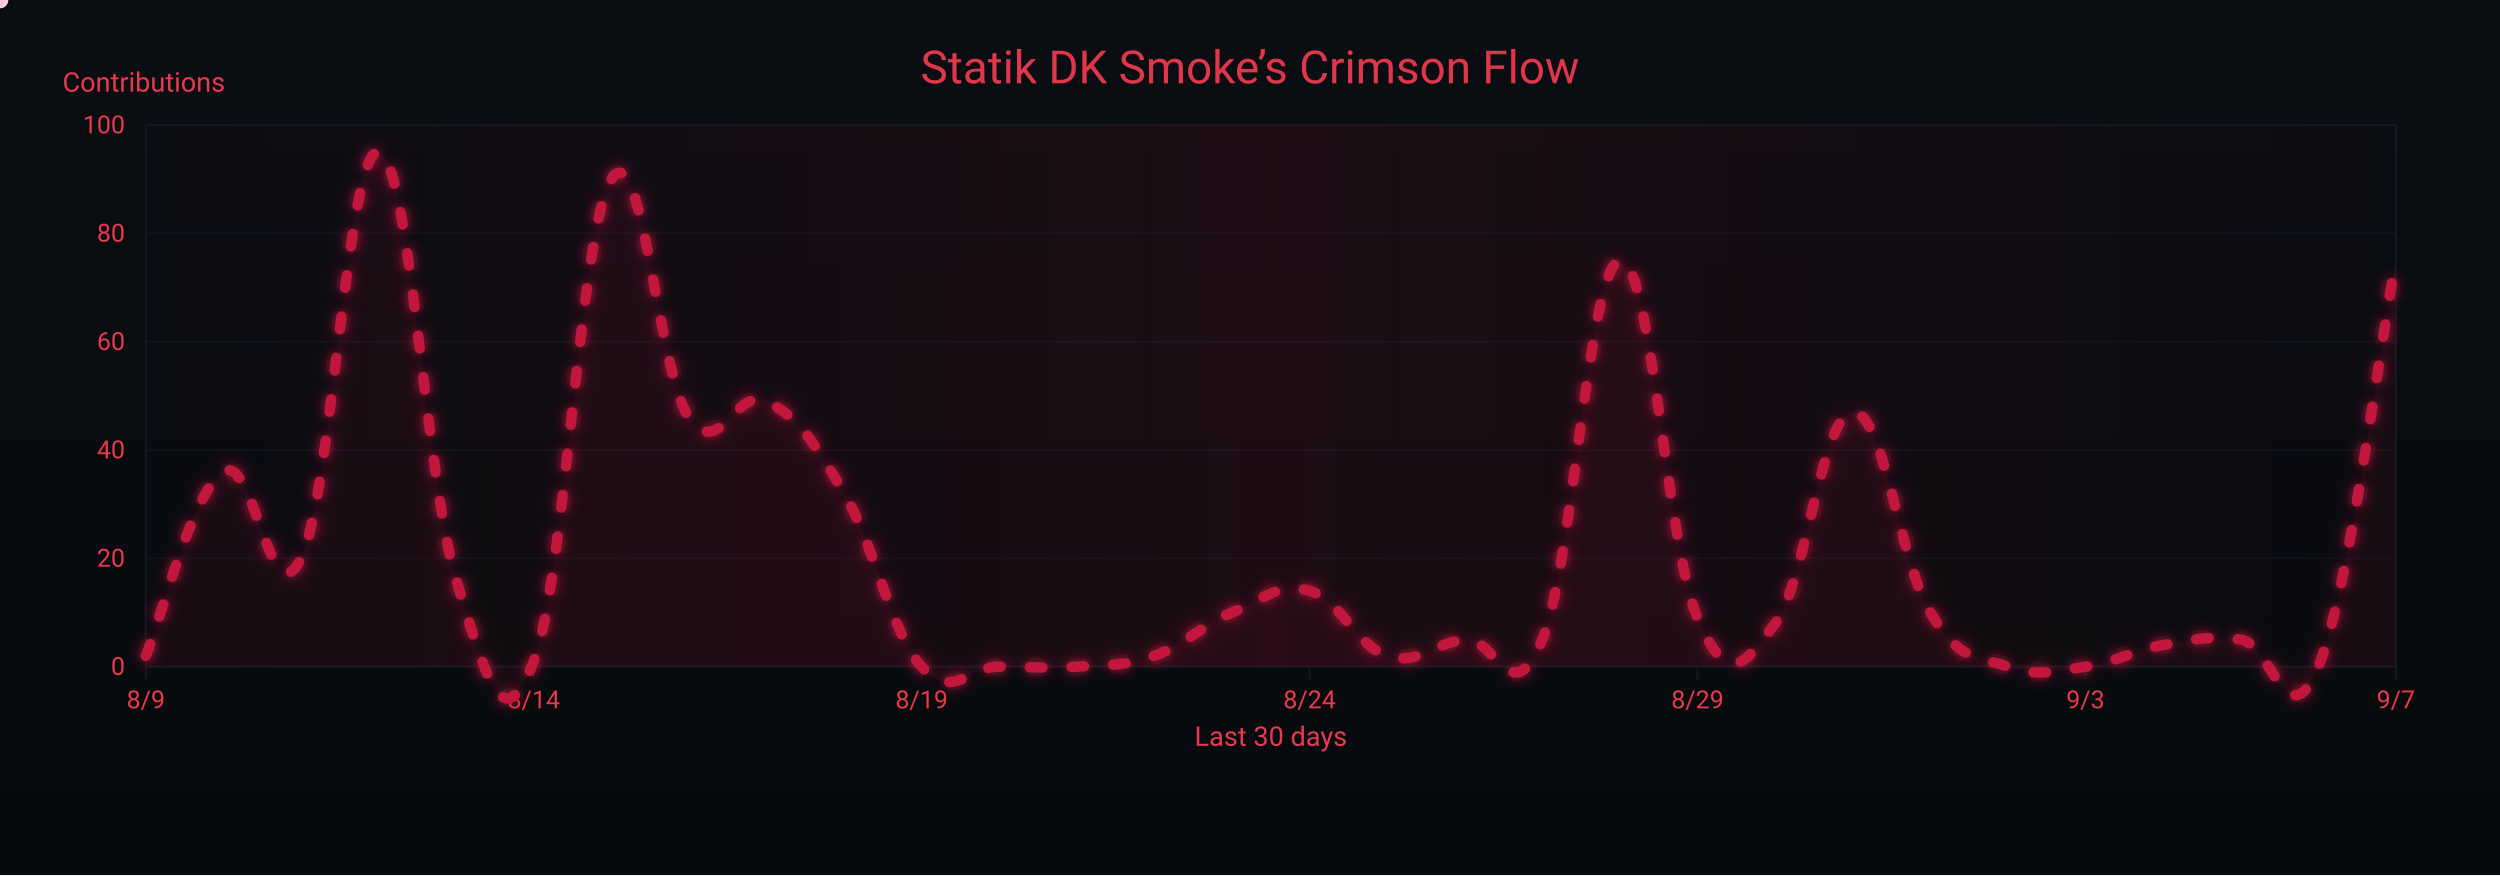
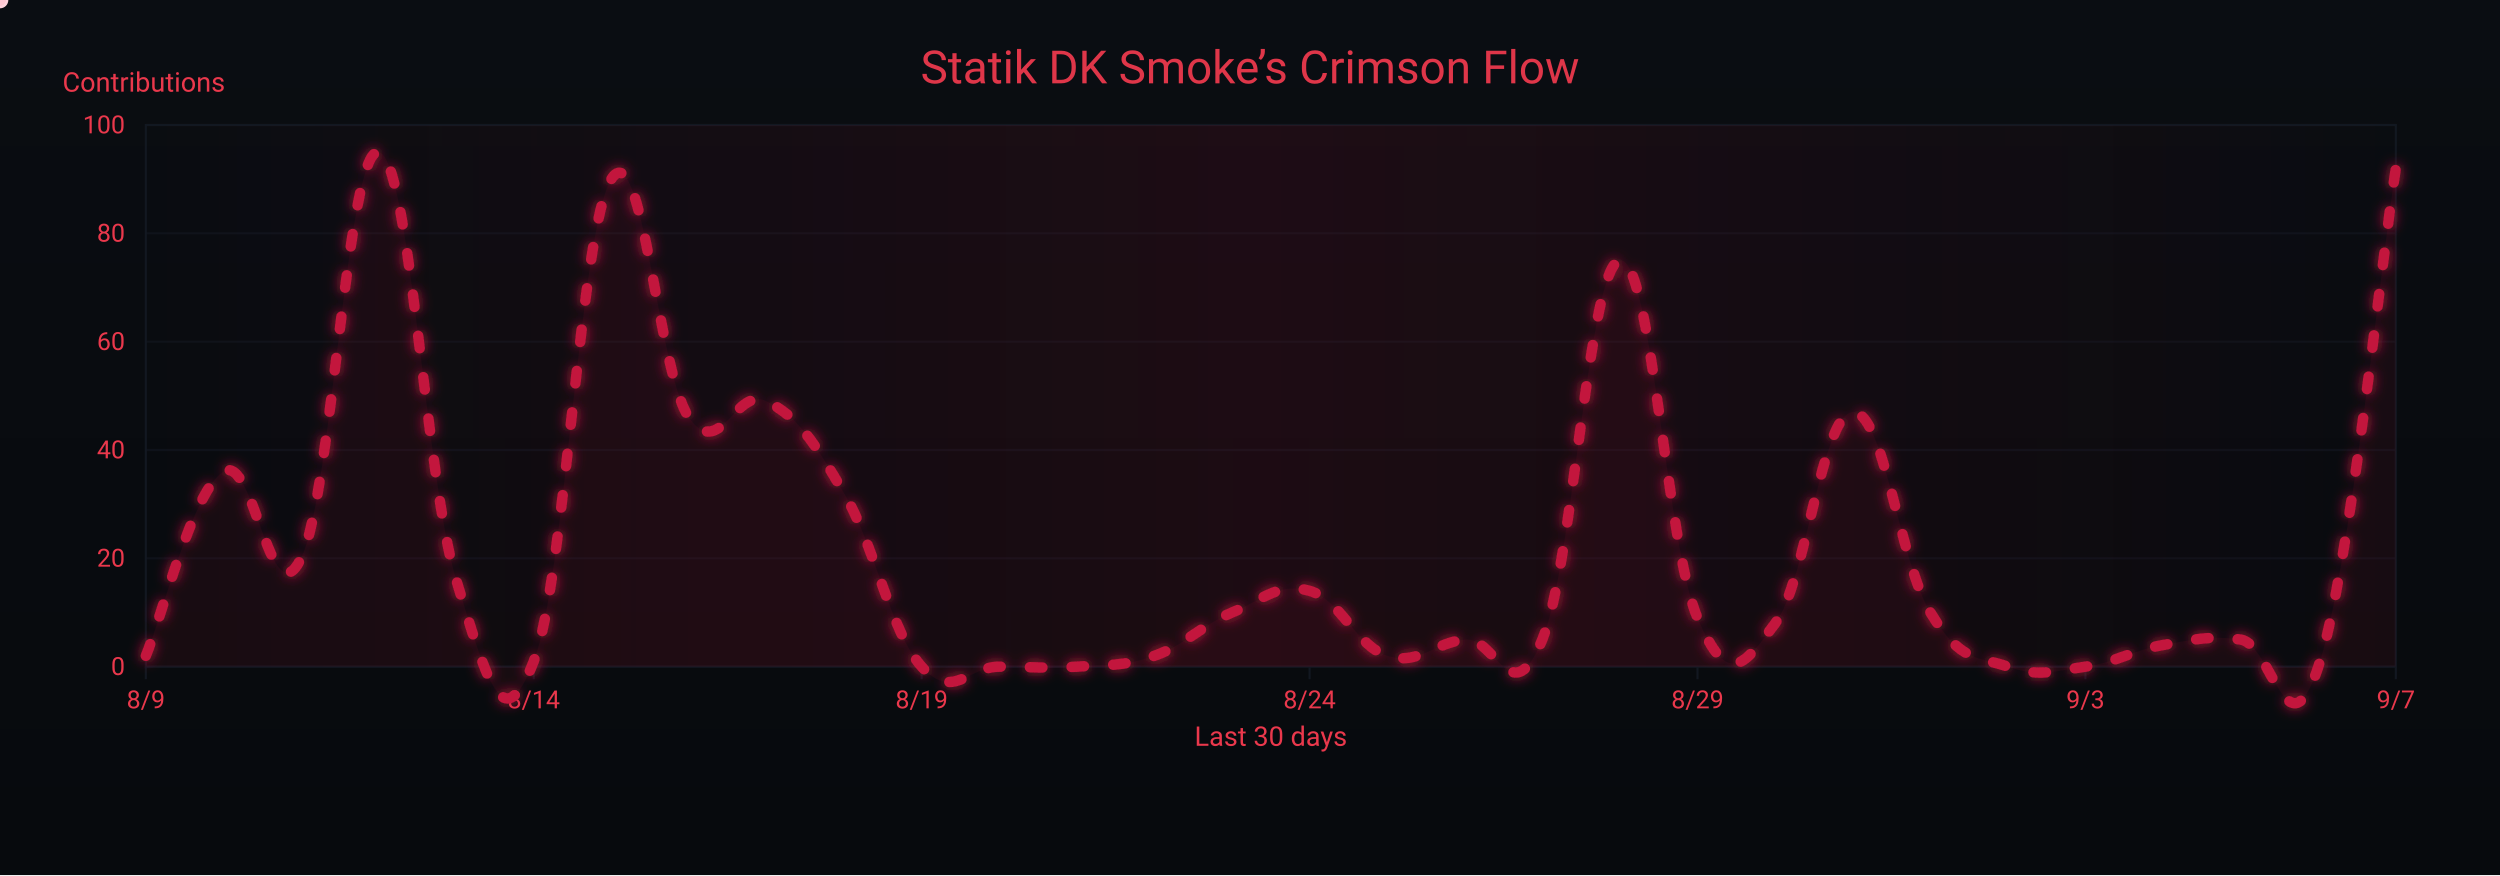
<svg xmlns="http://www.w3.org/2000/svg" width="1200" height="420" viewBox="0 0 1200 420" role="img" aria-label="Crimson Flow Graph">
  <defs>
    <linearGradient id="bgGrad" x1="0" y1="0" x2="0" y2="1">
      <stop offset="0%" stop-color="#0a0d12" />
      <stop offset="100%" stop-color="#070a0d" />
    </linearGradient>
    <filter id="glow">
      <feGaussianBlur stdDeviation="3" result="b1" />
      <feMerge>
        <feMergeNode in="b1" />
        <feMergeNode in="SourceGraphic" />
      </feMerge>
    </filter>
    <linearGradient id="sheen" x1="0" y1="0" x2="1" y2="0">
      <stop offset="0%" stop-color="#9b0e2a" stop-opacity="0" />
      <stop offset="50%" stop-color="#9b0e2a" stop-opacity=".14" />
      <stop offset="100%" stop-color="#9b0e2a" stop-opacity="0" />
      <animateTransform attributeName="gradientTransform" type="translate" from="-1 0" to="1 0" dur="9s" repeatCount="indefinite" />
    </linearGradient>
  </defs>
  <rect width="1200" height="420" fill="url(#bgGrad)" />
  <rect x="70" y="60" width="1080" height="260" fill="none" stroke="#121821" stroke-width="1" />
  <g font-family="ui-sans-serif,system-ui,-apple-system,Segoe UI,Roboto,Ubuntu,Arial" font-size="12">
    <path d="M70,320.0 H1150" stroke="#121821" stroke-width="1" opacity="0.6" />
    <text x="60" y="324.0" text-anchor="end" fill="#ea384c">0</text>
    <path d="M70,268.0 H1150" stroke="#121821" stroke-width="1" opacity="0.6" />
    <text x="60" y="272.0" text-anchor="end" fill="#ea384c">20</text>
    <path d="M70,216.0 H1150" stroke="#121821" stroke-width="1" opacity="0.6" />
    <text x="60" y="220.0" text-anchor="end" fill="#ea384c">40</text>
    <path d="M70,164.0 H1150" stroke="#121821" stroke-width="1" opacity="0.6" />
    <text x="60" y="168.0" text-anchor="end" fill="#ea384c">60</text>
    <path d="M70,112.0 H1150" stroke="#121821" stroke-width="1" opacity="0.6" />
    <text x="60" y="116.0" text-anchor="end" fill="#ea384c">80</text>
    <path d="M70,60.0 H1150" stroke="#121821" stroke-width="1" opacity="0.6" />
    <text x="60" y="64.0" text-anchor="end" fill="#ea384c">100</text>
    <text x="30" y="44" fill="#ea384c" font-size="13">Contributions</text>
  </g>
  <g font-family="ui-sans-serif,system-ui,-apple-system,Segoe UI,Roboto,Ubuntu,Arial" font-size="12">
    <path d="M70.0,320 V326" stroke="#121821" stroke-width="1" />
    <text x="70.0" y="340" text-anchor="middle" fill="#ea384c">8/9</text>
    <path d="M256.2,320 V326" stroke="#121821" stroke-width="1" />
    <text x="256.2" y="340" text-anchor="middle" fill="#ea384c">8/14</text>
    <path d="M442.4,320 V326" stroke="#121821" stroke-width="1" />
    <text x="442.4" y="340" text-anchor="middle" fill="#ea384c">8/19</text>
    <path d="M628.6,320 V326" stroke="#121821" stroke-width="1" />
    <text x="628.6" y="340" text-anchor="middle" fill="#ea384c">8/24</text>
    <path d="M814.8,320 V326" stroke="#121821" stroke-width="1" />
    <text x="814.8" y="340" text-anchor="middle" fill="#ea384c">8/29</text>
    <path d="M1001.0,320 V326" stroke="#121821" stroke-width="1" />
    <text x="1001.0" y="340" text-anchor="middle" fill="#ea384c">9/3</text>
    <path d="M1150.0,320 V326" stroke="#121821" stroke-width="1" />
    <text x="1150.0" y="340" text-anchor="middle" fill="#ea384c">9/7</text>
    <text x="610" y="358" text-anchor="middle" fill="#ea384c" font-size="13">Last 30 days</text>
  </g>
  <rect x="70" y="60" width="1080" height="260" fill="url(#sheen)" />
  <text x="600" y="40" text-anchor="middle" font-family="ui-sans-serif,system-ui,-apple-system,Segoe UI,Roboto,Ubuntu,Arial" font-size="22" fill="#ea384c" opacity=".95">Statik DK Smoke’s Crimson Flow</text>
-   <path d="M70.0,314.8 C77.4,297.1 92.3,235.8 107.2,226.4 C122.1,217.0 129.6,298.7 144.5,268.0 C159.4,237.3 166.8,70.9 181.7,73.0 C196.6,75.1 204.1,229.5 219.0,278.4 C233.9,327.3 241.3,355.9 256.2,317.4 C271.1,278.9 278.6,109.4 293.4,86.0 C308.3,62.6 315.8,179.1 330.7,200.4 C345.6,221.7 353.0,185.3 367.9,192.6 C382.8,199.9 390.3,211.3 405.2,236.8 C420.1,262.3 427.5,303.4 442.4,320.0 C457.3,336.6 464.8,320.0 479.7,320.0 C494.6,320.0 502.0,321.0 516.9,320.0 C531.8,319.0 539.2,320.0 554.1,314.8 C569.0,309.6 576.5,300.2 591.4,294.0 C606.3,287.8 613.7,279.4 628.6,283.6 C643.5,287.8 651.0,310.1 665.9,314.8 C680.8,319.5 688.2,308.6 703.1,307.0 C718.0,305.4 725.4,343.4 740.3,307.0 C755.2,270.6 762.7,127.1 777.6,125.0 C792.5,122.9 799.9,261.8 814.8,296.6 C829.7,331.4 837.2,319.0 852.1,299.2 C867.0,279.4 874.4,198.8 889.3,197.8 C904.2,196.8 911.7,269.6 926.6,294.0 C941.4,318.4 948.9,314.8 963.8,320.0 C978.7,325.2 986.1,322.1 1001.0,320.0 C1015.9,317.9 1023.4,312.2 1038.3,309.6 C1053.2,307.0 1060.6,304.9 1075.5,307.0 C1090.4,309.1 1097.9,356.4 1112.8,320.0 C1127.7,283.6 1142.6,164.0 1150.0,125.0 L 1150,320 L 70,320 Z" fill="#7a0f26" opacity=".13">
+   <path d="M70.0,314.8 C77.4,297.1 92.3,235.8 107.2,226.4 C122.1,217.0 129.6,298.7 144.5,268.0 C159.4,237.3 166.8,70.9 181.7,73.0 C196.6,75.1 204.1,229.5 219.0,278.4 C233.9,327.3 241.3,355.9 256.2,317.4 C271.1,278.9 278.6,109.4 293.4,86.0 C308.3,62.6 315.8,179.1 330.7,200.4 C345.6,221.7 353.0,185.3 367.9,192.6 C382.8,199.9 390.3,211.3 405.2,236.8 C420.1,262.3 427.5,303.4 442.4,320.0 C457.3,336.6 464.8,320.0 479.7,320.0 C494.6,320.0 502.0,321.0 516.9,320.0 C531.8,319.0 539.2,320.0 554.1,314.8 C569.0,309.6 576.5,300.2 591.4,294.0 C606.3,287.8 613.7,279.4 628.6,283.6 C643.5,287.8 651.0,310.1 665.9,314.8 C680.8,319.5 688.2,308.6 703.1,307.0 C718.0,305.4 725.4,343.4 740.3,307.0 C755.2,270.6 762.7,127.1 777.6,125.0 C792.5,122.9 799.9,261.8 814.8,296.6 C829.7,331.4 837.2,319.0 852.1,299.2 C867.0,279.4 874.4,198.8 889.3,197.8 C904.2,196.8 911.7,269.6 926.6,294.0 C941.4,318.4 948.9,314.8 963.8,320.0 C978.7,325.2 986.1,322.1 1001.0,320.0 C1015.9,317.9 1023.4,312.2 1038.3,309.6 C1053.2,307.0 1060.6,304.9 1075.5,307.0 C1090.4,309.1 1097.9,365.2 1112.8,320.0 C1127.7,274.8 1142.6,128.6 1150.0,80.8 L 1150,320 L 70,320 Z" fill="#7a0f26" opacity=".13">
    <animate attributeName="opacity" values=".10;.17;.10" dur="6s" repeatCount="indefinite" />
  </path>
-   <path id="curve" d="M70.0,314.8 C77.4,297.1 92.3,235.8 107.2,226.4 C122.1,217.0 129.6,298.7 144.5,268.0 C159.4,237.3 166.8,70.9 181.7,73.0 C196.6,75.1 204.1,229.5 219.0,278.4 C233.9,327.3 241.3,355.9 256.2,317.4 C271.1,278.9 278.6,109.4 293.4,86.0 C308.3,62.6 315.8,179.1 330.7,200.4 C345.6,221.7 353.0,185.3 367.9,192.6 C382.8,199.9 390.3,211.3 405.2,236.8 C420.1,262.3 427.5,303.4 442.4,320.0 C457.3,336.6 464.8,320.0 479.7,320.0 C494.6,320.0 502.0,321.0 516.9,320.0 C531.8,319.0 539.2,320.0 554.1,314.8 C569.0,309.6 576.5,300.2 591.4,294.0 C606.3,287.8 613.7,279.4 628.6,283.6 C643.5,287.8 651.0,310.1 665.9,314.8 C680.8,319.5 688.2,308.6 703.1,307.0 C718.0,305.4 725.4,343.4 740.3,307.0 C755.2,270.6 762.7,127.1 777.6,125.0 C792.5,122.9 799.9,261.8 814.8,296.6 C829.7,331.4 837.2,319.0 852.1,299.2 C867.0,279.4 874.4,198.8 889.3,197.8 C904.2,196.8 911.7,269.6 926.6,294.0 C941.4,318.4 948.9,314.8 963.8,320.0 C978.7,325.2 986.1,322.1 1001.0,320.0 C1015.9,317.9 1023.4,312.2 1038.3,309.6 C1053.2,307.0 1060.6,304.9 1075.5,307.0 C1090.4,309.1 1097.9,356.4 1112.8,320.0 C1127.7,283.6 1142.6,164.0 1150.0,125.0" fill="none" stroke="#c3193d" stroke-width="5" stroke-linecap="round" stroke-linejoin="round" stroke-dasharray="6 14" filter="url(#glow)">
+   <path id="curve" d="M70.0,314.8 C77.4,297.1 92.3,235.8 107.2,226.4 C122.1,217.0 129.6,298.7 144.5,268.0 C159.4,237.3 166.8,70.9 181.7,73.0 C196.6,75.1 204.1,229.5 219.0,278.4 C233.9,327.3 241.3,355.9 256.2,317.4 C271.1,278.9 278.6,109.4 293.4,86.0 C308.3,62.6 315.8,179.1 330.7,200.4 C345.6,221.7 353.0,185.3 367.9,192.6 C382.8,199.9 390.3,211.3 405.2,236.8 C420.1,262.3 427.5,303.4 442.4,320.0 C457.3,336.6 464.8,320.0 479.7,320.0 C494.6,320.0 502.0,321.0 516.9,320.0 C531.8,319.0 539.2,320.0 554.1,314.8 C569.0,309.6 576.5,300.2 591.4,294.0 C606.3,287.8 613.7,279.4 628.6,283.6 C643.5,287.8 651.0,310.1 665.9,314.8 C680.8,319.5 688.2,308.6 703.1,307.0 C718.0,305.4 725.4,343.4 740.3,307.0 C755.2,270.6 762.7,127.1 777.6,125.0 C792.5,122.9 799.9,261.8 814.8,296.6 C829.7,331.4 837.2,319.0 852.1,299.2 C867.0,279.4 874.4,198.8 889.3,197.8 C904.2,196.8 911.7,269.6 926.6,294.0 C941.4,318.4 948.9,314.8 963.8,320.0 C978.7,325.2 986.1,322.1 1001.0,320.0 C1015.9,317.9 1023.4,312.2 1038.3,309.6 C1053.2,307.0 1060.6,304.9 1075.5,307.0 C1090.4,309.1 1097.9,365.2 1112.8,320.0 C1127.7,274.8 1142.6,128.6 1150.0,80.8" fill="none" stroke="#c3193d" stroke-width="5" stroke-linecap="round" stroke-linejoin="round" stroke-dasharray="6 14" filter="url(#glow)">
    <animate attributeName="stroke-dashoffset" values="0;-220" dur="4.8s" repeatCount="indefinite" />
  </path>
  <g fill="#ffd1db">
    <circle r="4">
      <animateMotion dur="7s" rotate="auto" repeatCount="indefinite">
        <mpath href="#curve" />
      </animateMotion>
      <animate attributeName="opacity" values="1;.3;1" dur="2.2s" repeatCount="indefinite" />
    </circle>
    <circle r="3" fill="#ffffff">
      <animateMotion dur="8.2s" begin="1s" rotate="auto" repeatCount="indefinite">
        <mpath href="#curve" />
      </animateMotion>
      <animate attributeName="opacity" values=".7;.2;.7" dur="2.4s" repeatCount="indefinite" />
    </circle>
    <circle r="3" fill="#ffc7d3">
      <animateMotion dur="6s" begin="2s" rotate="auto" repeatCount="indefinite">
        <mpath href="#curve" />
      </animateMotion>
      <animate attributeName="opacity" values=".8;.3;.8" dur="2s" repeatCount="indefinite" />
    </circle>
  </g>
</svg>
